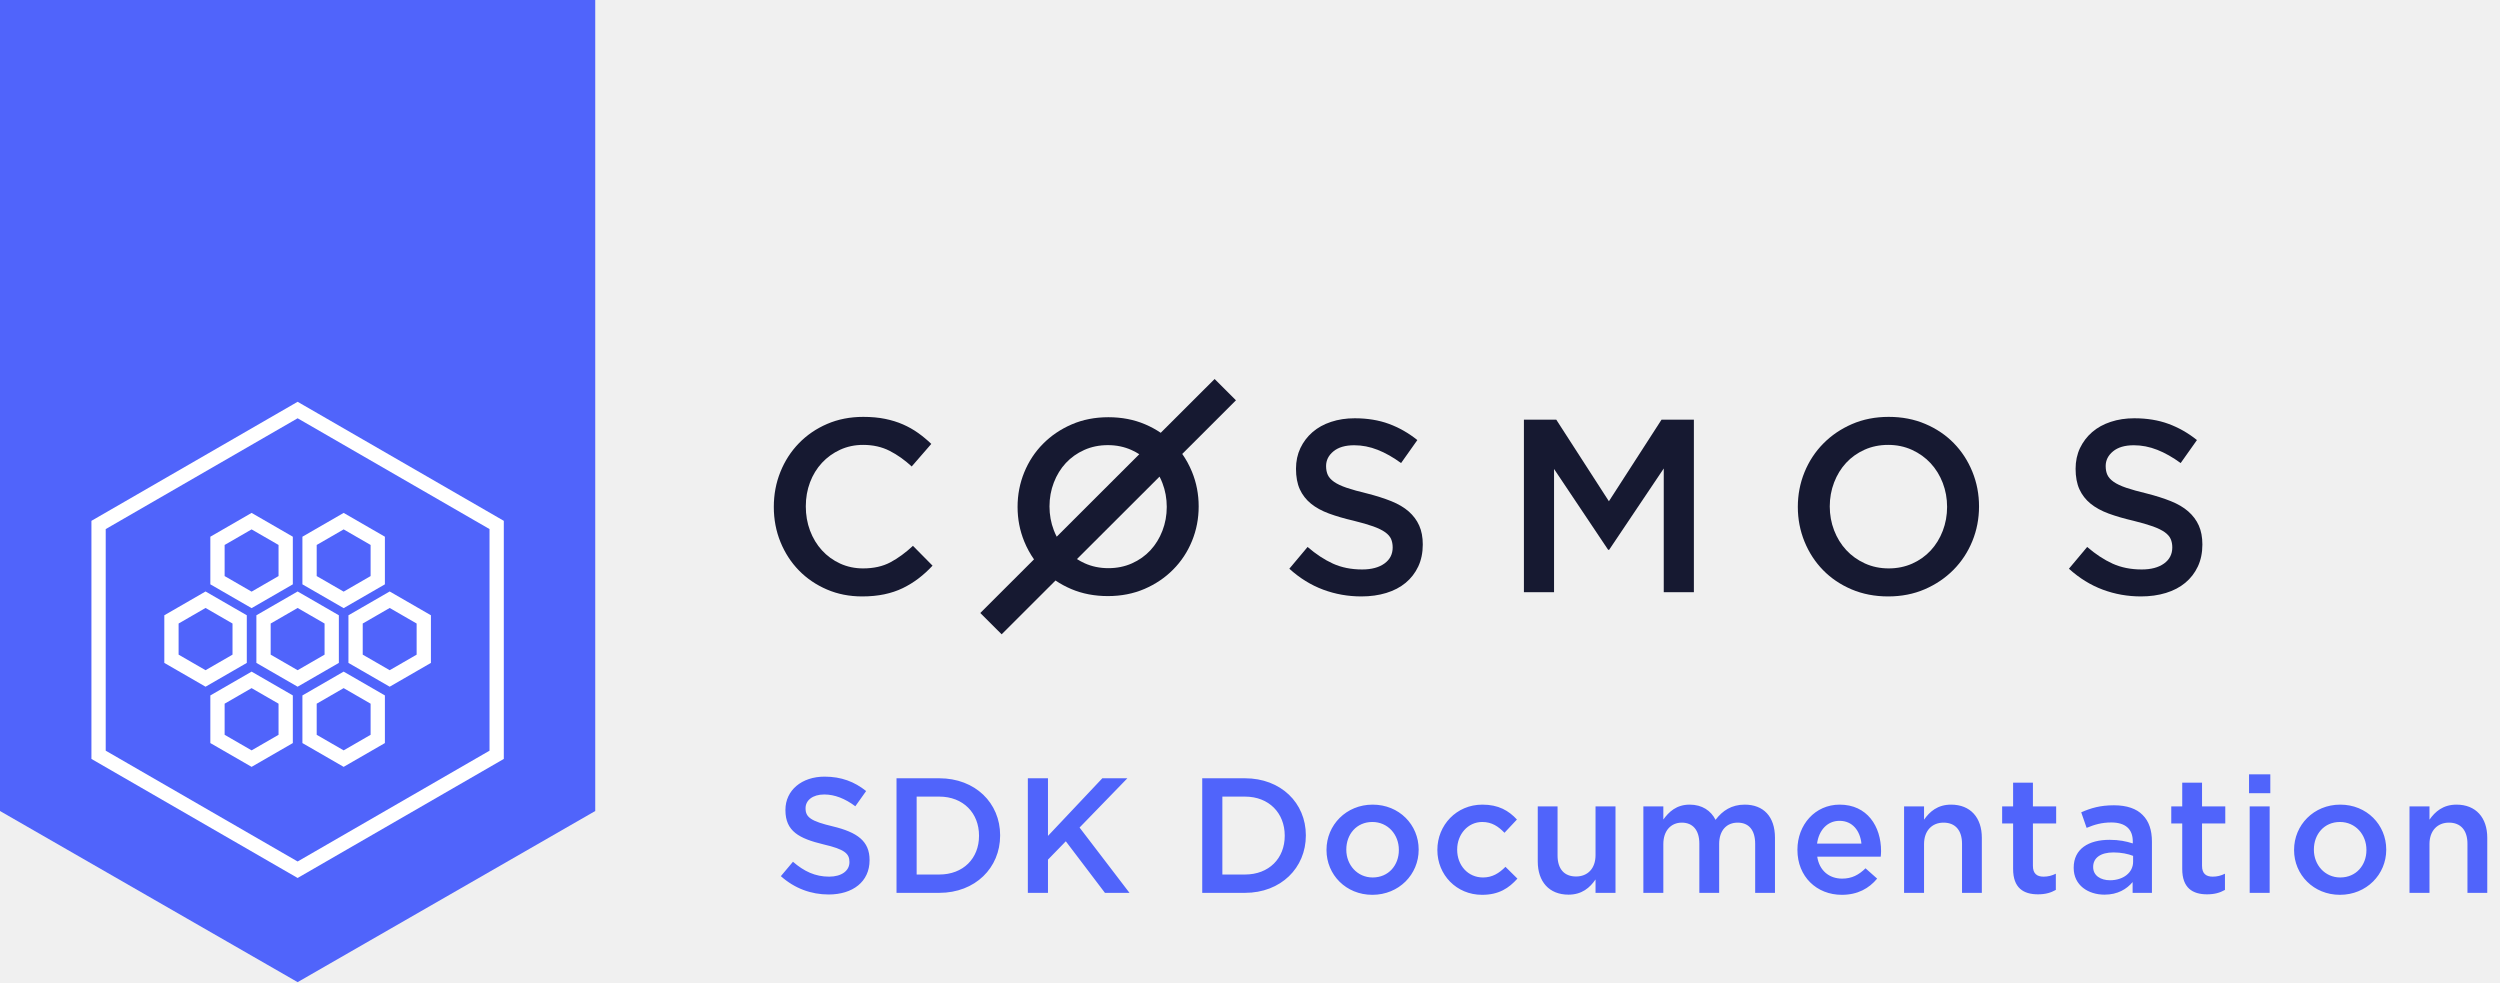
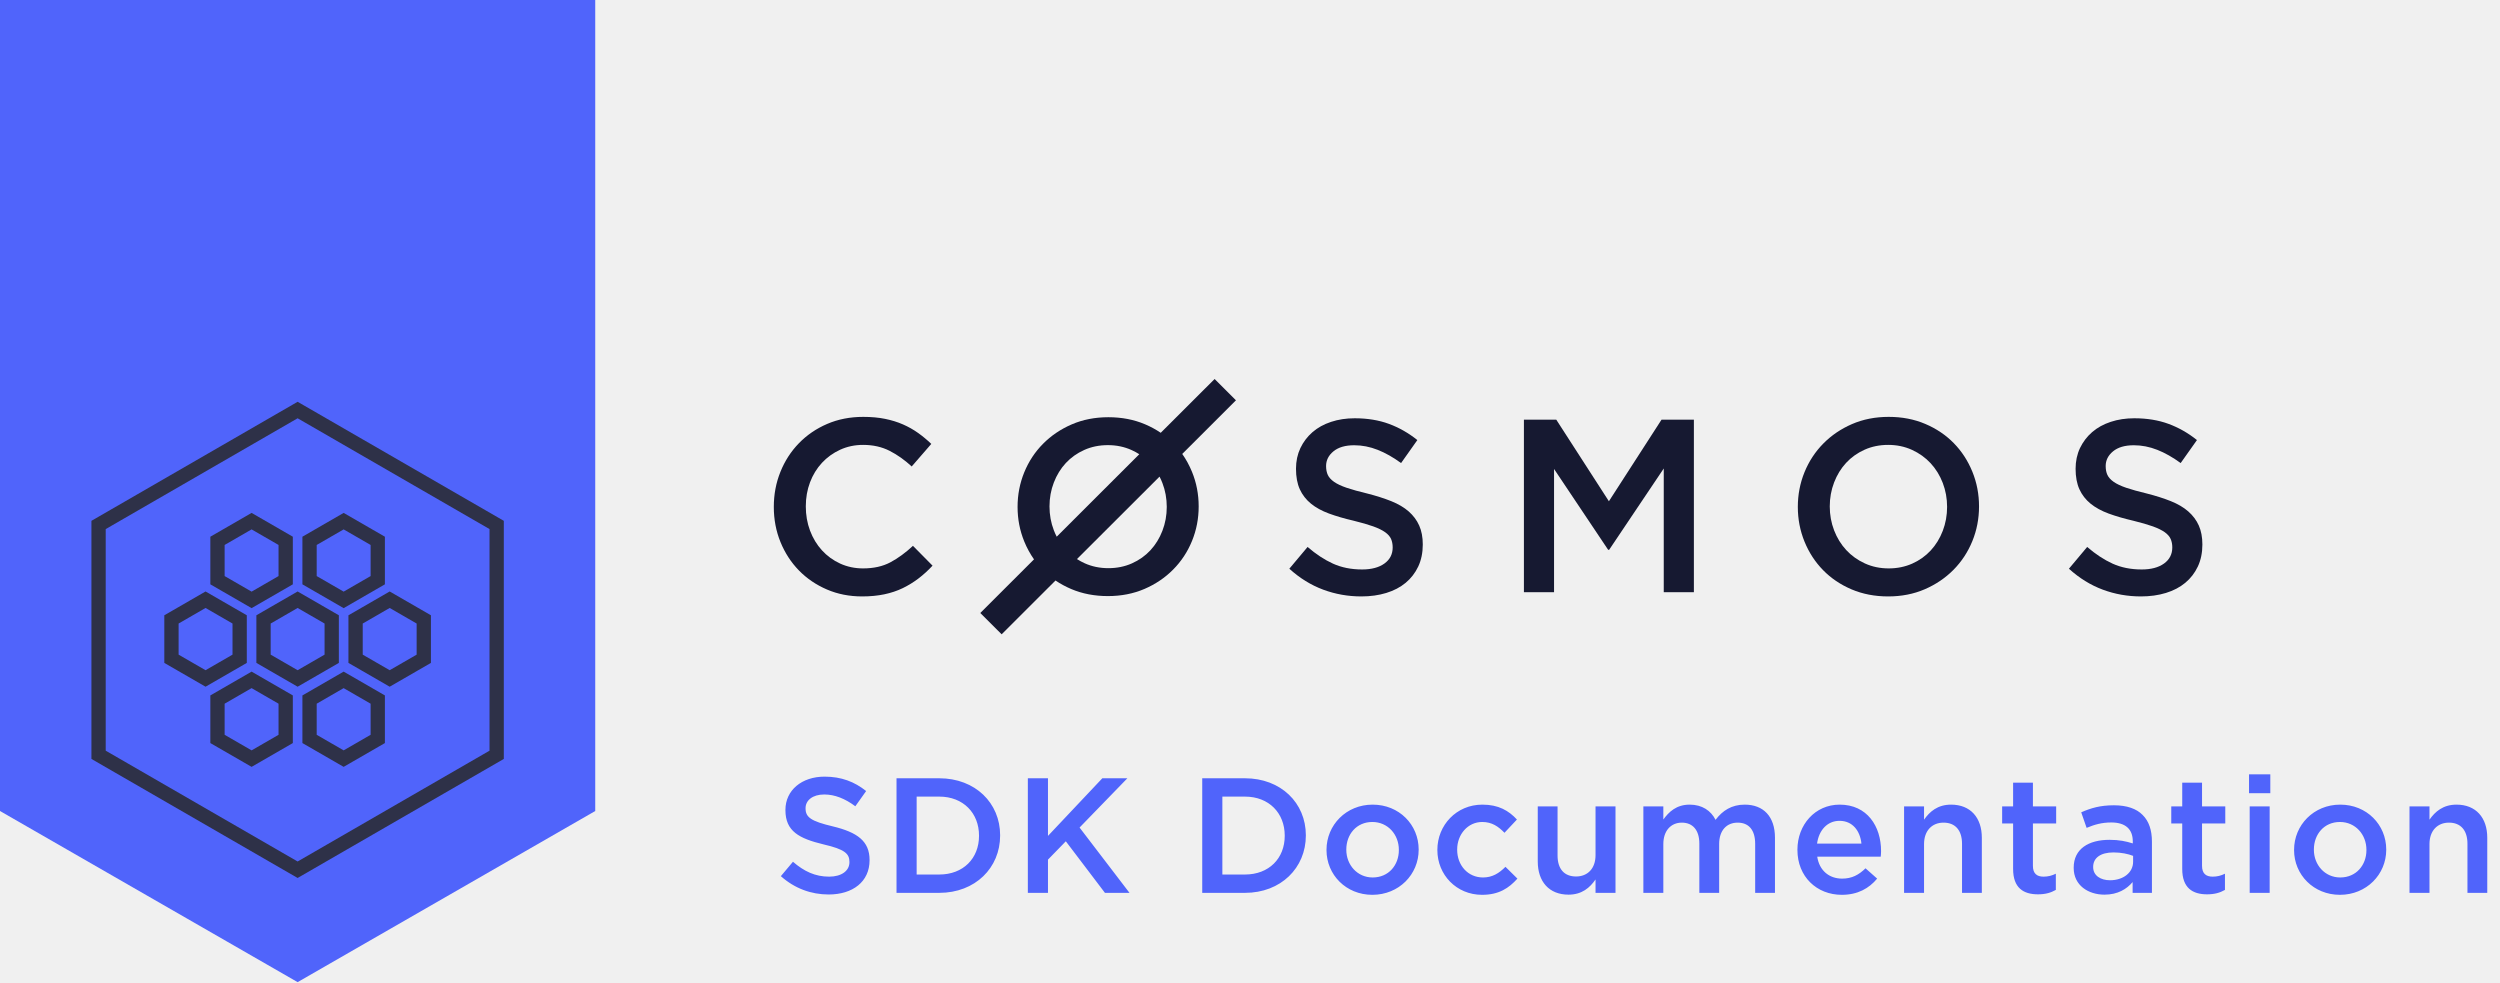
- <svg xmlns="http://www.w3.org/2000/svg" width="168" height="66" viewBox="0 0 168 66" fill="none">
+ <svg xmlns="http://www.w3.org/2000/svg" width="168" height="66" viewBox="0 0 168 66" fill="#2E3148">
  <path fill-rule="evenodd" clip-rule="evenodd" d="M40 0V31.5V54V54.5L20 66L0 54.5V54V31.5V0H40Z" fill="#5064FB" />
-   <path fill-rule="evenodd" clip-rule="evenodd" d="M20 28.108L7.104 35.554V50.446L20 57.892L32.896 50.446V35.554L20 28.108ZM33.856 35L20 27L6.144 35V51L20 59L33.856 51V35Z" fill="white" />
-   <path fill-rule="evenodd" clip-rule="evenodd" d="M20 40.855L18.189 41.901V43.992L20 45.038L21.811 43.992V41.901L20 40.855ZM22.771 41.347L20 39.747L17.229 41.347V44.547L20 46.147L22.771 44.547V41.347Z" fill="white" />
-   <path fill-rule="evenodd" clip-rule="evenodd" d="M23.093 46.242L21.282 47.288V49.379L23.093 50.425L24.905 49.379V47.288L23.093 46.242ZM25.865 46.733L23.093 45.133L20.322 46.733V49.934L23.093 51.533L25.865 49.934V46.733Z" fill="white" />
-   <path fill-rule="evenodd" clip-rule="evenodd" d="M26.187 40.855L24.375 41.901V43.992L26.187 45.038L27.998 43.992V41.901L26.187 40.855ZM28.958 41.347L26.187 39.747L23.415 41.347V44.547L26.187 46.147L28.958 44.547V41.347Z" fill="white" />
-   <path fill-rule="evenodd" clip-rule="evenodd" d="M13.813 40.855L12.002 41.901V43.992L13.813 45.038L15.625 43.992V41.901L13.813 40.855ZM16.585 41.347L13.813 39.747L11.042 41.347V44.547L13.813 46.147L16.585 44.547V41.347Z" fill="white" />
-   <path fill-rule="evenodd" clip-rule="evenodd" d="M16.907 46.242L15.095 47.288V49.379L16.907 50.425L18.718 49.379V47.288L16.907 46.242ZM19.678 46.733L16.907 45.133L14.135 46.733V49.934L16.907 51.533L19.678 49.934V46.733Z" fill="white" />
-   <path fill-rule="evenodd" clip-rule="evenodd" d="M23.093 35.575L21.282 36.621V38.712L23.093 39.758L24.905 38.712V36.621L23.093 35.575ZM25.865 36.067L23.093 34.467L20.322 36.067V39.267L23.093 40.867L25.865 39.267V36.067Z" fill="white" />
-   <path fill-rule="evenodd" clip-rule="evenodd" d="M16.907 35.575L15.095 36.621V38.712L16.907 39.758L18.718 38.712V36.621L16.907 35.575ZM19.678 36.067L16.907 34.467L14.135 36.067V39.267L16.907 40.867L19.678 39.267V36.067Z" fill="white" />
+   <path fill-rule="evenodd" clip-rule="evenodd" d="M20 28.108L7.104 35.554V50.446L20 57.892L32.896 50.446V35.554L20 28.108ZM33.856 35L20 27L6.144 35V51L20 59L33.856 51V35Z" fill="#2E3148" />
+   <path fill-rule="evenodd" clip-rule="evenodd" d="M20 40.855L18.189 41.901V43.992L20 45.038L21.811 43.992V41.901L20 40.855ZM22.771 41.347L20 39.747L17.229 41.347V44.547L20 46.147L22.771 44.547V41.347Z" fill="#2E3148" />
+   <path fill-rule="evenodd" clip-rule="evenodd" d="M23.093 46.242L21.282 47.288V49.379L23.093 50.425L24.905 49.379V47.288L23.093 46.242ZM25.865 46.733L23.093 45.133L20.322 46.733V49.934L23.093 51.533L25.865 49.934V46.733Z" fill="#2E3148" />
+   <path fill-rule="evenodd" clip-rule="evenodd" d="M26.187 40.855L24.375 41.901V43.992L26.187 45.038L27.998 43.992V41.901L26.187 40.855ZM28.958 41.347L26.187 39.747L23.415 41.347V44.547L26.187 46.147L28.958 44.547V41.347Z" fill="#2E3148" />
+   <path fill-rule="evenodd" clip-rule="evenodd" d="M13.813 40.855L12.002 41.901V43.992L13.813 45.038L15.625 43.992V41.901L13.813 40.855ZM16.585 41.347L13.813 39.747L11.042 41.347V44.547L13.813 46.147L16.585 44.547V41.347Z" fill="#2E3148" />
+   <path fill-rule="evenodd" clip-rule="evenodd" d="M16.907 46.242L15.095 47.288V49.379L16.907 50.425L18.718 49.379V47.288L16.907 46.242ZM19.678 46.733L16.907 45.133L14.135 46.733V49.934L16.907 51.533L19.678 49.934V46.733Z" fill="#2E3148" />
+   <path fill-rule="evenodd" clip-rule="evenodd" d="M23.093 35.575L21.282 36.621V38.712L23.093 39.758L24.905 38.712V36.621L23.093 35.575ZM25.865 36.067L23.093 34.467L20.322 36.067V39.267L23.093 40.867L25.865 39.267V36.067Z" fill="#2E3148" />
+   <path fill-rule="evenodd" clip-rule="evenodd" d="M16.907 35.575L15.095 36.621V38.712L16.907 39.758L18.718 38.712V36.621L16.907 35.575ZM19.678 36.067L16.907 34.467L14.135 36.067V39.267L16.907 40.867L19.678 39.267V36.067Z" fill="#2E3148" />
  <path fill-rule="evenodd" clip-rule="evenodd" d="M62.667 38.013L61.35 36.68C60.85 37.146 60.344 37.516 59.833 37.788C59.322 38.06 58.711 38.197 58 38.197C57.444 38.197 56.931 38.088 56.458 37.872C55.986 37.655 55.578 37.358 55.233 36.98C54.889 36.602 54.622 36.16 54.433 35.655C54.244 35.15 54.15 34.608 54.15 34.03C54.15 33.452 54.244 32.913 54.433 32.413C54.622 31.913 54.889 31.477 55.233 31.105C55.578 30.733 55.986 30.439 56.458 30.222C56.931 30.005 57.444 29.897 58 29.897C58.667 29.897 59.261 30.03 59.783 30.297C60.306 30.564 60.8 30.914 61.266 31.347L62.583 29.831C62.306 29.564 62.011 29.319 61.7 29.097C61.389 28.875 61.05 28.683 60.683 28.522C60.317 28.361 59.914 28.236 59.475 28.147C59.036 28.058 58.55 28.014 58.017 28.014C57.128 28.014 56.317 28.172 55.583 28.489C54.85 28.805 54.217 29.239 53.683 29.789C53.15 30.339 52.736 30.98 52.442 31.714C52.147 32.447 52 33.23 52 34.063C52 34.908 52.15 35.697 52.45 36.43C52.75 37.163 53.164 37.799 53.692 38.338C54.219 38.877 54.844 39.302 55.567 39.613C56.289 39.924 57.078 40.08 57.933 40.08C58.478 40.08 58.975 40.032 59.425 39.938C59.875 39.843 60.289 39.705 60.667 39.522C61.044 39.338 61.397 39.121 61.725 38.871C62.053 38.621 62.367 38.335 62.667 38.013Z" fill="#161931" />
  <path fill-rule="evenodd" clip-rule="evenodd" d="M89.113 31.317C89.113 30.929 89.278 30.6 89.61 30.328C89.942 30.056 90.406 29.921 91.002 29.921C91.533 29.921 92.058 30.023 92.577 30.228C93.097 30.433 93.622 30.73 94.152 31.118L95.246 29.572C94.649 29.095 94.011 28.732 93.332 28.483C92.652 28.233 91.887 28.108 91.036 28.108C90.461 28.108 89.931 28.189 89.447 28.35C88.961 28.51 88.547 28.74 88.201 29.039C87.856 29.339 87.585 29.696 87.386 30.112C87.19 30.528 87.091 30.99 87.091 31.5C87.091 32.044 87.176 32.504 87.347 32.88C87.519 33.257 87.77 33.579 88.096 33.845C88.422 34.111 88.828 34.333 89.309 34.51C89.792 34.688 90.342 34.848 90.964 34.992C91.505 35.125 91.945 35.253 92.284 35.374C92.621 35.496 92.887 35.627 93.083 35.765C93.276 35.904 93.409 36.056 93.481 36.222C93.552 36.389 93.588 36.577 93.588 36.788C93.588 37.242 93.403 37.603 93.033 37.869C92.663 38.135 92.163 38.268 91.533 38.268C90.804 38.268 90.151 38.137 89.577 37.877C89.002 37.616 88.433 37.242 87.87 36.755L86.643 38.218C87.339 38.85 88.096 39.318 88.914 39.623C89.732 39.928 90.588 40.08 91.483 40.08C92.091 40.08 92.649 40.002 93.157 39.847C93.663 39.692 94.1 39.465 94.459 39.166C94.82 38.866 95.102 38.501 95.307 38.068C95.508 37.636 95.611 37.143 95.611 36.588C95.611 36.101 95.531 35.677 95.37 35.316C95.21 34.956 94.972 34.64 94.663 34.368C94.353 34.097 93.961 33.867 93.492 33.678C93.022 33.49 92.481 33.318 91.873 33.163C91.317 33.03 90.862 32.903 90.5 32.781C90.141 32.659 89.859 32.526 89.651 32.382C89.447 32.237 89.306 32.082 89.229 31.916C89.152 31.75 89.113 31.55 89.113 31.317Z" fill="#161931" />
  <path fill-rule="evenodd" clip-rule="evenodd" d="M111.804 31.482V39.797H113.829V28.203H111.654L108.118 33.685L104.582 28.203H102.407V39.797H104.432V31.515L108.068 36.948H108.134L111.804 31.482Z" fill="#161931" />
  <path fill-rule="evenodd" clip-rule="evenodd" d="M130.845 34.063C130.845 34.63 130.748 35.166 130.554 35.672C130.36 36.177 130.091 36.616 129.747 36.988C129.404 37.36 128.99 37.655 128.508 37.872C128.026 38.088 127.496 38.197 126.92 38.197C126.343 38.197 125.81 38.085 125.322 37.863C124.834 37.641 124.416 37.341 124.066 36.963C123.717 36.585 123.445 36.144 123.251 35.638C123.057 35.133 122.96 34.597 122.96 34.03C122.96 33.463 123.057 32.927 123.251 32.422C123.445 31.916 123.714 31.477 124.058 31.105C124.402 30.733 124.815 30.439 125.297 30.222C125.78 30.005 126.309 29.897 126.886 29.897C127.463 29.897 127.995 30.008 128.483 30.23C128.971 30.453 129.39 30.753 129.739 31.13C130.088 31.508 130.36 31.95 130.554 32.455C130.748 32.961 130.845 33.497 130.845 34.063ZM132.991 34.03C132.991 33.208 132.841 32.43 132.542 31.697C132.243 30.964 131.827 30.325 131.295 29.78C130.762 29.236 130.125 28.805 129.381 28.489C128.638 28.172 127.818 28.014 126.92 28.014C126.021 28.014 125.201 28.175 124.457 28.497C123.714 28.819 123.071 29.255 122.528 29.805C121.984 30.355 121.563 30.997 121.263 31.73C120.964 32.464 120.814 33.241 120.814 34.063C120.814 34.886 120.964 35.663 121.263 36.397C121.563 37.13 121.979 37.769 122.511 38.313C123.043 38.858 123.681 39.288 124.424 39.605C125.167 39.921 125.988 40.08 126.886 40.08C127.784 40.08 128.605 39.918 129.348 39.596C130.091 39.274 130.734 38.838 131.278 38.288C131.821 37.738 132.243 37.096 132.542 36.363C132.841 35.63 132.991 34.852 132.991 34.03Z" fill="#161931" />
  <path fill-rule="evenodd" clip-rule="evenodd" d="M141.502 31.317C141.502 30.929 141.668 30.6 141.999 30.328C142.331 30.056 142.795 29.921 143.392 29.921C143.922 29.921 144.447 30.023 144.967 30.228C145.486 30.433 146.011 30.73 146.541 31.118L147.635 29.572C147.039 29.095 146.4 28.732 145.721 28.483C145.041 28.233 144.276 28.108 143.425 28.108C142.85 28.108 142.32 28.189 141.836 28.35C141.35 28.51 140.936 28.74 140.591 29.039C140.245 29.339 139.975 29.696 139.775 30.112C139.579 30.528 139.48 30.99 139.48 31.5C139.48 32.044 139.566 32.504 139.737 32.88C139.908 33.257 140.16 33.579 140.485 33.845C140.812 34.111 141.218 34.333 141.698 34.51C142.182 34.688 142.732 34.848 143.353 34.992C143.895 35.125 144.334 35.253 144.674 35.374C145.011 35.496 145.276 35.627 145.472 35.765C145.665 35.904 145.798 36.056 145.87 36.222C145.942 36.389 145.978 36.577 145.978 36.788C145.978 37.242 145.792 37.603 145.423 37.869C145.052 38.135 144.552 38.268 143.922 38.268C143.193 38.268 142.541 38.137 141.966 37.877C141.392 37.616 140.823 37.242 140.259 36.755L139.032 38.218C139.728 38.85 140.485 39.318 141.303 39.623C142.121 39.928 142.977 40.08 143.873 40.08C144.48 40.08 145.038 40.002 145.547 39.847C146.052 39.692 146.489 39.465 146.848 39.166C147.21 38.866 147.492 38.501 147.696 38.068C147.898 37.636 148 37.143 148 36.588C148 36.101 147.92 35.677 147.76 35.316C147.599 34.956 147.362 34.64 147.052 34.368C146.743 34.097 146.351 33.867 145.881 33.678C145.411 33.49 144.87 33.318 144.262 33.163C143.707 33.03 143.251 32.903 142.889 32.781C142.53 32.659 142.248 32.526 142.041 32.382C141.836 32.237 141.696 32.082 141.618 31.916C141.541 31.75 141.502 31.55 141.502 31.317Z" fill="#161931" />
  <path fill-rule="evenodd" clip-rule="evenodd" d="M76.56 30.524L71.011 36.066C70.939 35.927 70.874 35.782 70.817 35.633C70.623 35.129 70.526 34.595 70.526 34.031C70.526 33.466 70.623 32.932 70.817 32.428C71.011 31.924 71.279 31.488 71.623 31.116C71.967 30.746 72.379 30.453 72.862 30.237C73.344 30.021 73.873 29.913 74.449 29.913C75.026 29.913 75.558 30.024 76.045 30.245C76.227 30.327 76.398 30.42 76.56 30.524ZM76.07 37.857C75.588 38.073 75.059 38.181 74.483 38.181C73.906 38.181 73.374 38.07 72.886 37.849C72.706 37.767 72.534 37.674 72.372 37.57L77.921 32.029C77.993 32.167 78.058 32.311 78.115 32.461C78.309 32.965 78.406 33.499 78.406 34.064C78.406 34.628 78.309 35.162 78.115 35.666C77.921 36.169 77.653 36.606 77.309 36.977C76.965 37.348 76.553 37.641 76.07 37.857ZM76.91 39.576C77.653 39.255 78.296 38.82 78.838 38.272C79.382 37.724 79.803 37.085 80.102 36.355C80.401 35.624 80.551 34.849 80.551 34.031C80.551 33.211 80.401 32.437 80.102 31.706C79.924 31.273 79.706 30.873 79.447 30.505L83.056 26.901L81.622 25.469L78.001 29.084C77.676 28.863 77.324 28.672 76.943 28.51C76.2 28.195 75.38 28.037 74.483 28.037C73.585 28.037 72.765 28.197 72.022 28.518C71.279 28.839 70.636 29.274 70.093 29.822C69.55 30.369 69.129 31.009 68.83 31.739C68.531 32.47 68.381 33.245 68.381 34.064C68.381 34.883 68.531 35.657 68.83 36.388C69.007 36.821 69.226 37.221 69.485 37.589L65.876 41.193L67.31 42.625L70.93 39.01C71.255 39.231 71.608 39.422 71.989 39.584C72.731 39.899 73.552 40.057 74.449 40.057C75.347 40.057 76.167 39.896 76.91 39.576Z" fill="#161931" />
  <path d="M55.685 60.11C57.302 60.11 58.435 59.252 58.435 57.811V57.789C58.435 56.513 57.599 55.93 55.971 55.534C54.486 55.182 54.134 54.918 54.134 54.324V54.302C54.134 53.796 54.596 53.389 55.388 53.389C56.092 53.389 56.785 53.664 57.478 54.181L58.204 53.158C57.423 52.531 56.532 52.19 55.41 52.19C53.881 52.19 52.781 53.103 52.781 54.423V54.445C52.781 55.864 53.705 56.348 55.344 56.744C56.774 57.074 57.082 57.371 57.082 57.921V57.943C57.082 58.515 56.554 58.911 55.718 58.911C54.772 58.911 54.024 58.548 53.287 57.91L52.473 58.878C53.397 59.703 54.508 60.11 55.685 60.11ZM60.246 60H63.117C65.537 60 67.209 58.317 67.209 56.15V56.128C67.209 53.961 65.537 52.3 63.117 52.3H60.246V60ZM63.117 53.532C64.734 53.532 65.79 54.643 65.79 56.15V56.172C65.79 57.679 64.734 58.768 63.117 58.768H61.599V53.532H63.117ZM69.071 60H70.424V57.767L71.623 56.535L74.252 60H75.902L72.547 55.611L75.759 52.3H74.076L70.424 56.172V52.3H69.071V60ZM80.79 60H83.661C86.081 60 87.753 58.317 87.753 56.15V56.128C87.753 53.961 86.081 52.3 83.661 52.3H80.79V60ZM83.661 53.532C85.278 53.532 86.334 54.643 86.334 56.15V56.172C86.334 57.679 85.278 58.768 83.661 58.768H82.143V53.532H83.661ZM92.221 60.132C94.014 60.132 95.334 58.757 95.334 57.107V57.085C95.334 55.424 94.025 54.071 92.243 54.071C90.461 54.071 89.141 55.446 89.141 57.107V57.129C89.141 58.779 90.45 60.132 92.221 60.132ZM92.243 58.966C91.209 58.966 90.472 58.119 90.472 57.107V57.085C90.472 56.073 91.154 55.237 92.221 55.237C93.266 55.237 94.003 56.084 94.003 57.107V57.129C94.003 58.13 93.321 58.966 92.243 58.966ZM99.594 60.132C100.727 60.132 101.398 59.681 101.97 59.043L101.167 58.251C100.738 58.68 100.287 58.966 99.66 58.966C98.637 58.966 97.922 58.141 97.922 57.107V57.085C97.922 56.073 98.637 55.237 99.605 55.237C100.265 55.237 100.694 55.545 101.101 55.963L101.937 55.072C101.387 54.478 100.705 54.071 99.616 54.071C97.867 54.071 96.591 55.457 96.591 57.107V57.129C96.591 58.779 97.867 60.132 99.594 60.132ZM105.405 60.121C106.307 60.121 106.846 59.648 107.22 59.098V60H108.562V54.192H107.22V57.47C107.22 58.372 106.681 58.9 105.911 58.9C105.119 58.9 104.668 58.394 104.668 57.492V54.192H103.337V57.888C103.337 59.241 104.096 60.121 105.405 60.121ZM110.434 60H111.776V56.722C111.776 55.831 112.282 55.281 113.019 55.281C113.756 55.281 114.196 55.787 114.196 56.689V60H115.527V56.722C115.527 55.787 116.044 55.281 116.77 55.281C117.518 55.281 117.947 55.776 117.947 56.7V60H119.278V56.293C119.278 54.874 118.508 54.071 117.243 54.071C116.363 54.071 115.747 54.478 115.285 55.094C114.977 54.478 114.383 54.071 113.547 54.071C112.656 54.071 112.15 54.555 111.776 55.072V54.192H110.434V60ZM123.768 60.132C124.835 60.132 125.594 59.703 126.144 59.043L125.363 58.35C124.901 58.801 124.439 59.043 123.79 59.043C122.932 59.043 122.261 58.515 122.118 57.569H126.386C126.397 57.437 126.408 57.316 126.408 57.195C126.408 55.523 125.473 54.071 123.625 54.071C121.964 54.071 120.787 55.435 120.787 57.096V57.118C120.787 58.911 122.085 60.132 123.768 60.132ZM122.107 56.689C122.228 55.787 122.8 55.16 123.614 55.16C124.494 55.16 125 55.831 125.088 56.689H122.107ZM127.954 60H129.296V56.722C129.296 55.82 129.835 55.281 130.605 55.281C131.397 55.281 131.848 55.798 131.848 56.7V60H133.179V56.293C133.179 54.951 132.42 54.071 131.111 54.071C130.209 54.071 129.67 54.544 129.296 55.083V54.192H127.954V60ZM136.953 60.099C137.459 60.099 137.822 59.989 138.152 59.802V58.713C137.888 58.845 137.624 58.911 137.327 58.911C136.876 58.911 136.612 58.702 136.612 58.185V55.336H138.174V54.192H136.612V52.597H135.281V54.192H134.544V55.336H135.281V58.394C135.281 59.67 135.974 60.099 136.953 60.099ZM141.42 60.121C142.311 60.121 142.916 59.747 143.312 59.274V60H144.61V56.557C144.61 55.798 144.412 55.182 143.983 54.764C143.576 54.346 142.927 54.115 142.058 54.115C141.134 54.115 140.507 54.302 139.858 54.588L140.221 55.633C140.749 55.413 141.233 55.27 141.882 55.27C142.817 55.27 143.323 55.71 143.323 56.535V56.678C142.872 56.535 142.41 56.436 141.761 56.436C140.342 56.436 139.352 57.052 139.352 58.306V58.328C139.352 59.494 140.331 60.121 141.42 60.121ZM141.794 59.153C141.156 59.153 140.661 58.834 140.661 58.273V58.251C140.661 57.646 141.167 57.283 142.025 57.283C142.553 57.283 143.004 57.382 143.345 57.514V57.91C143.345 58.647 142.674 59.153 141.794 59.153ZM148.318 60.099C148.824 60.099 149.187 59.989 149.517 59.802V58.713C149.253 58.845 148.989 58.911 148.692 58.911C148.241 58.911 147.977 58.702 147.977 58.185V55.336H149.539V54.192H147.977V52.597H146.646V54.192H145.909V55.336H146.646V58.394C146.646 59.67 147.339 60.099 148.318 60.099ZM151.135 53.301H152.565V52.036H151.135V53.301ZM151.179 60H152.521V54.192H151.179V60ZM157.242 60.132C159.035 60.132 160.355 58.757 160.355 57.107V57.085C160.355 55.424 159.046 54.071 157.264 54.071C155.482 54.071 154.162 55.446 154.162 57.107V57.129C154.162 58.779 155.471 60.132 157.242 60.132ZM157.264 58.966C156.23 58.966 155.493 58.119 155.493 57.107V57.085C155.493 56.073 156.175 55.237 157.242 55.237C158.287 55.237 159.024 56.084 159.024 57.107V57.129C159.024 58.13 158.342 58.966 157.264 58.966ZM161.919 60H163.261V56.722C163.261 55.82 163.8 55.281 164.57 55.281C165.362 55.281 165.813 55.798 165.813 56.7V60H167.144V56.293C167.144 54.951 166.385 54.071 165.076 54.071C164.174 54.071 163.635 54.544 163.261 55.083V54.192H161.919V60Z" fill="#5064FB" />
</svg>
